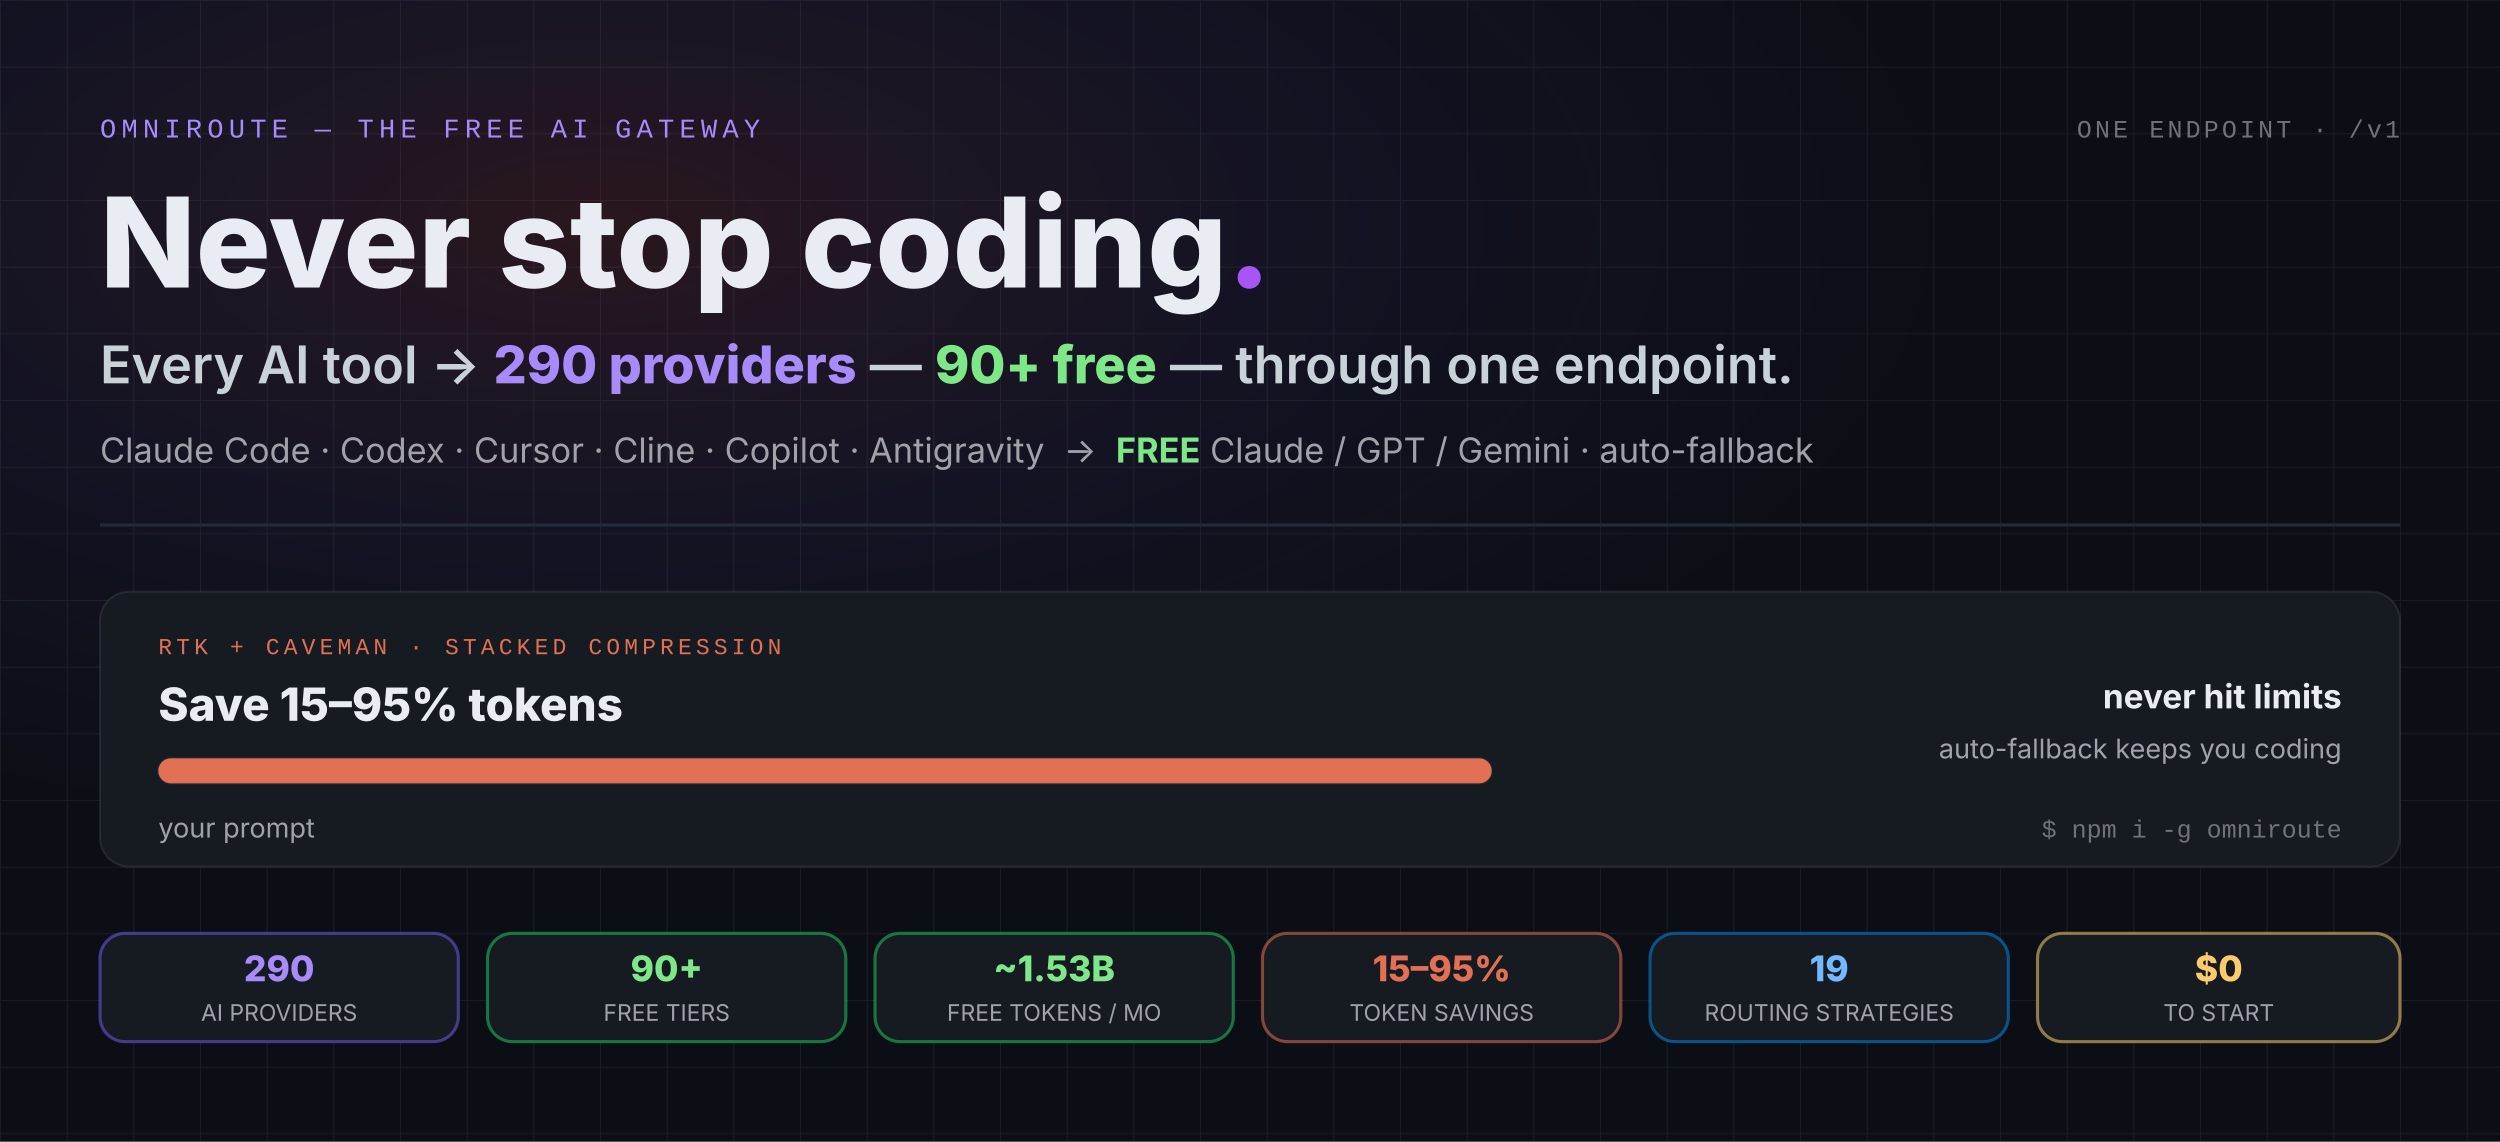
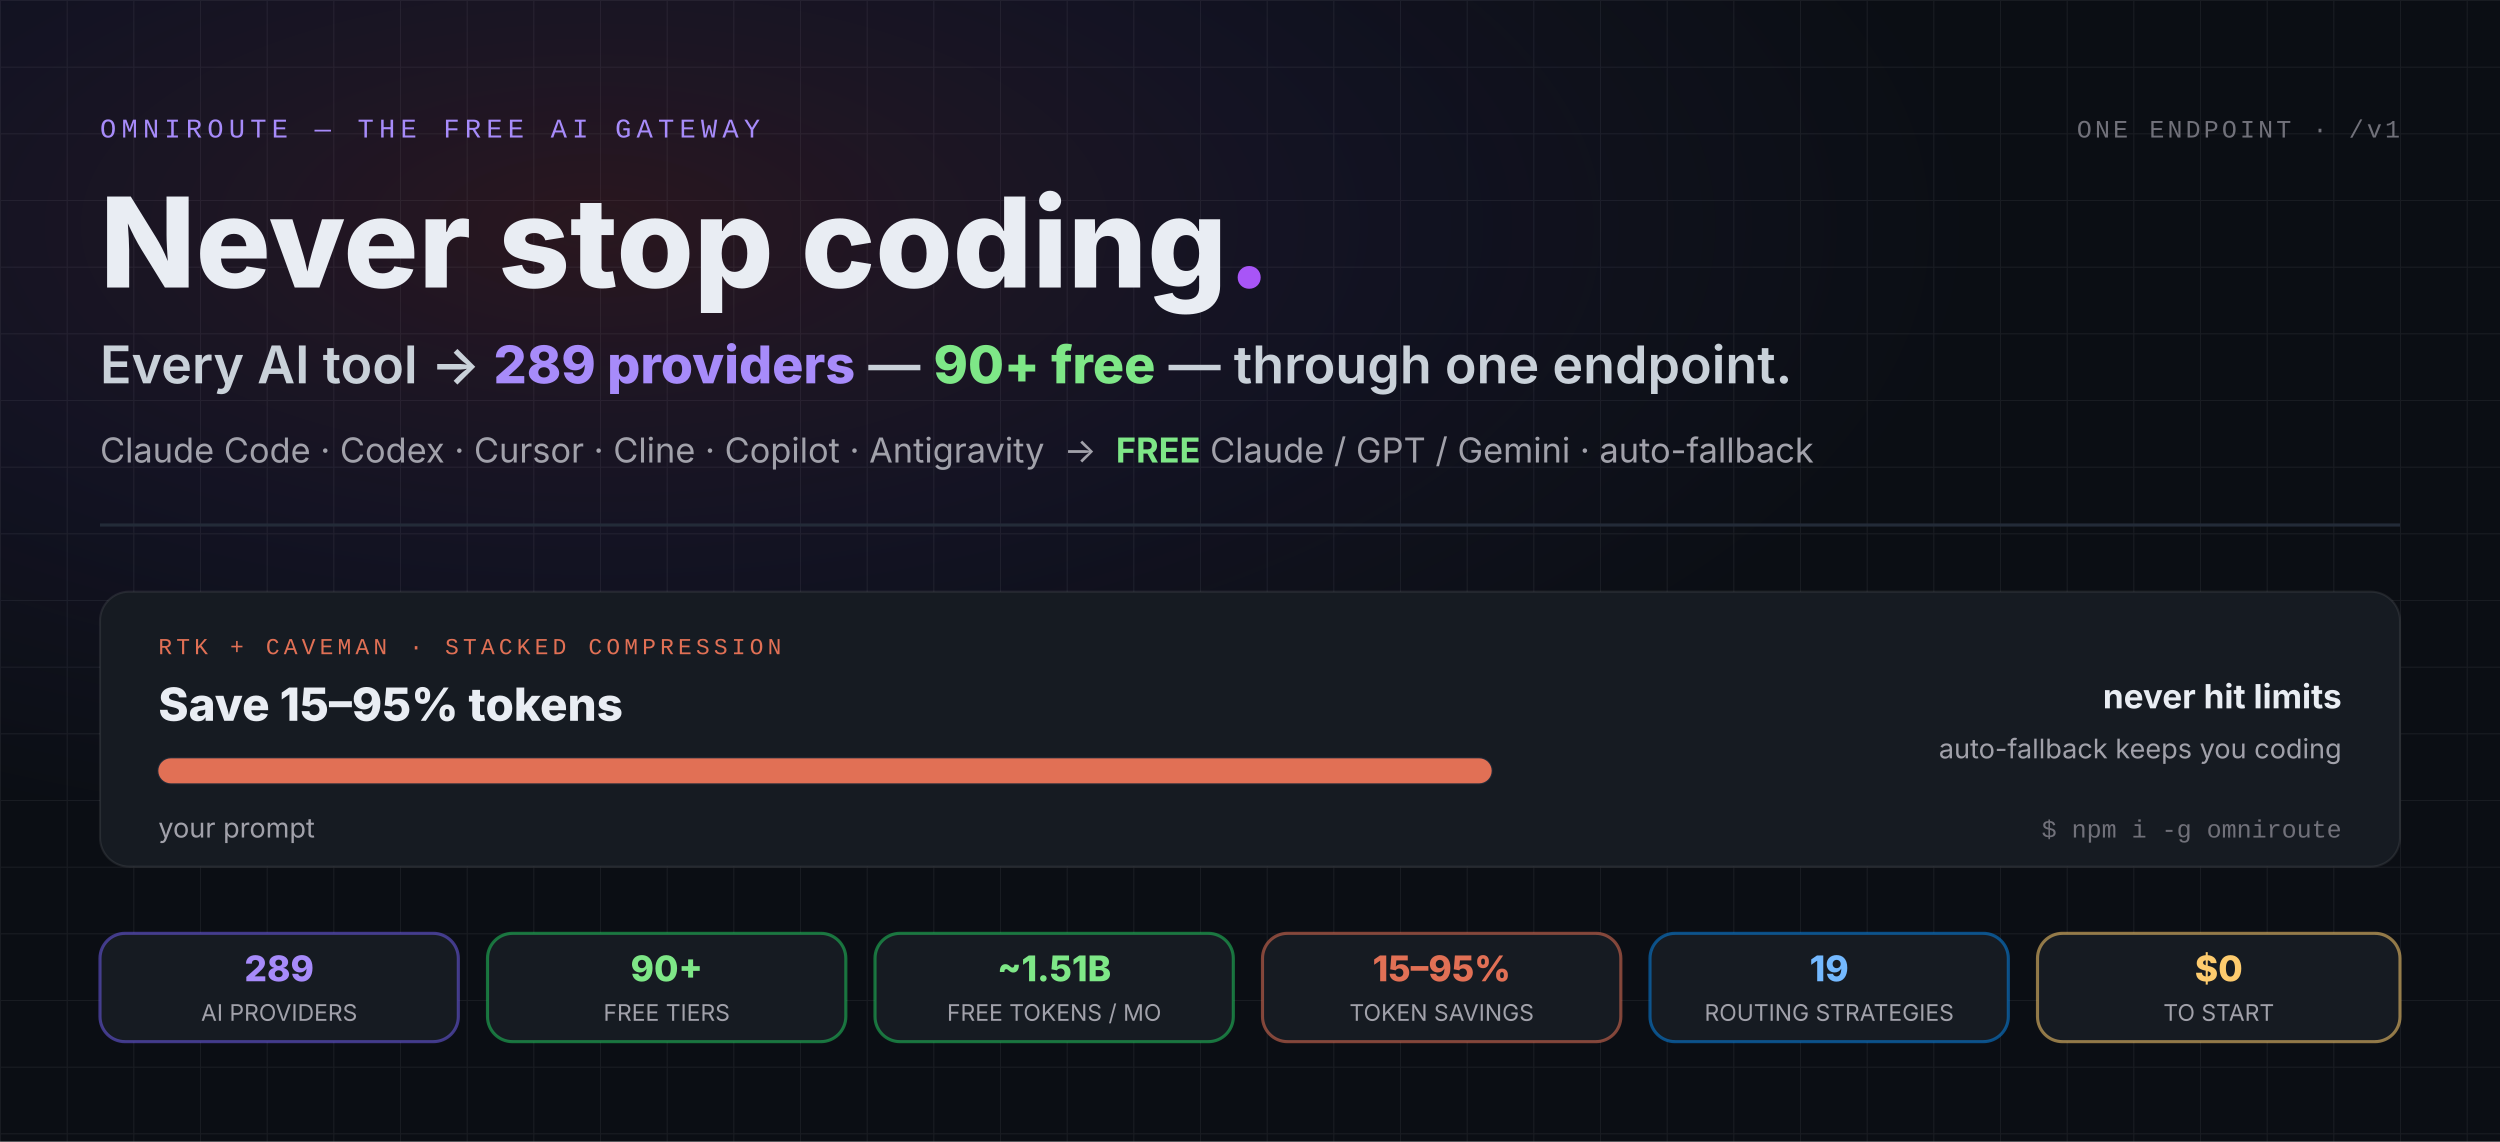
- <svg xmlns="http://www.w3.org/2000/svg" viewBox="0 0 1200 548" role="img" aria-label="OmniRoute hero: Never stop coding. Every AI tool to 290 providers — 90+ free — through one endpoint. Claude Code, Codex, Cursor, Cline, Copilot and Antigravity into free Claude, GPT and Gemini with auto-fallback. RTK + Caveman stacked compression saves 15 to 95 percent of tokens — about 89 percent average on tool-heavy sessions — so you never hit limits. Stats: 290 AI providers, 90+ free tiers, about 1.53B free tokens per month, 15 to 95 percent token savings, 19 routing strategies, zero dollars to start.">
+ <svg xmlns="http://www.w3.org/2000/svg" viewBox="0 0 1200 548" role="img" aria-label="OmniRoute hero: Never stop coding. Every AI tool to 289 providers — 90+ free — through one endpoint. Claude Code, Codex, Cursor, Cline, Copilot and Antigravity into free Claude, GPT and Gemini with auto-fallback. RTK + Caveman stacked compression saves 15 to 95 percent of tokens — about 89 percent average on tool-heavy sessions — so you never hit limits. Stats: 289 AI providers, 90+ free tiers, about 1.51B free tokens per month, 15 to 95 percent token savings, 19 routing strategies, zero dollars to start.">
  <defs>
    <pattern id="gridPaperH" width="32" height="32" patternUnits="userSpaceOnUse">
      <path d="M 32 0 L 0 0 0 32" fill="none" stroke="#ffffff" stroke-opacity="0.06" stroke-width="1" />
    </pattern>
    <radialGradient id="bgGlowH" cx="24%" cy="20%" r="55%">
      <stop offset="0%" stop-color="#e54d5e" stop-opacity="0.14" />
      <stop offset="55%" stop-color="#8b5cf6" stop-opacity="0.06" />
      <stop offset="100%" stop-color="#6366f1" stop-opacity="0" />
    </radialGradient>
    <linearGradient id="gradBrandH" x1="0" y1="0" x2="1" y2="1">
      <stop offset="0%" stop-color="#e54d5e" />
      <stop offset="100%" stop-color="#a855f7" />
    </linearGradient>
    <path id="dividerPathH" d="M 48,252 L 1152,252" />
  </defs>
  <rect width="1200" height="548" fill="#0b0e14" />
  <rect width="1200" height="548" fill="url(#gridPaperH)" />
  <rect width="1200" height="548" fill="url(#bgGlowH)" />
  <text x="48" y="66" font-family="Consolas, 'Courier New', monospace" font-size="13" letter-spacing="2.5" fill="#a78bfa">OMNIROUTE — THE FREE AI GATEWAY</text>
  <text x="1152" y="66" text-anchor="end" font-family="Consolas, 'Courier New', monospace" font-size="12" letter-spacing="1.5" fill="#71717a">ONE ENDPOINT · /v1</text>
  <text x="48" y="138" font-family="Inter, 'Segoe UI', Arial, Helvetica, system-ui, sans-serif" font-size="60" font-weight="800" fill="#e9edf3">Never stop coding<tspan fill="#a855f7">.</tspan>
  </text>
-   <text x="48" y="184" font-family="Inter, 'Segoe UI', Arial, Helvetica, system-ui, sans-serif" font-size="25" font-weight="600" fill="#c9d1d9">Every AI tool → <tspan fill="#a78bfa" font-weight="800">290 providers</tspan> — <tspan fill="#7ee787" font-weight="800">90+ free</tspan> — through one endpoint.</text>
+   <text x="48" y="184" font-family="Inter, 'Segoe UI', Arial, Helvetica, system-ui, sans-serif" font-size="25" font-weight="600" fill="#c9d1d9">Every AI tool → <tspan fill="#a78bfa" font-weight="800">289 providers</tspan> — <tspan fill="#7ee787" font-weight="800">90+ free</tspan> — through one endpoint.</text>
  <text x="48" y="222" font-family="Inter, 'Segoe UI', Arial, Helvetica, system-ui, sans-serif" font-size="16.5" fill="#a1a1aa">Claude Code · Codex · Cursor · Cline · Copilot · Antigravity  →  <tspan fill="#7ee787" font-weight="700">FREE</tspan> Claude / GPT / Gemini · auto-fallback</text>
  <line x1="48" y1="252" x2="1152" y2="252" stroke="#232b38" stroke-width="1.5" />
  <circle r="4" fill="url(#gradBrandH)" opacity="0">
    <animateMotion dur="6s" repeatCount="indefinite" keyPoints="0;1" keyTimes="0;1" calcMode="linear">
      <mpath href="#dividerPathH" />
    </animateMotion>
    <animate attributeName="opacity" values="0;0.9;0.9;0" keyTimes="0;0.08;0.6;0.75" dur="6s" repeatCount="indefinite" />
  </circle>
  <g>
    <rect x="48" y="284" width="1104" height="132" rx="14" fill="#161b22" stroke="#ffffff" stroke-opacity="0.08" stroke-width="1" />
    <text x="76" y="314" font-family="Consolas, 'Courier New', monospace" font-size="11" letter-spacing="2" fill="#e17055">RTK + CAVEMAN · STACKED COMPRESSION</text>
    <text x="76" y="346" font-family="Inter, 'Segoe UI', Arial, Helvetica, system-ui, sans-serif" font-size="22" font-weight="800" fill="#e9edf3">Save 15–95% tokens</text>
    <rect x="76" y="364" width="640" height="12" rx="6" fill="#0b0e14" stroke="#232b38" stroke-width="1" />
    <rect x="76" y="364" width="640" height="12" rx="6" fill="#e17055">
      <animate attributeName="width" values="640;640;70;70;640" keyTimes="0;0.12;0.5;0.88;1" dur="8s" repeatCount="indefinite" calcMode="spline" keySplines="0.4 0 0.2 1;0.4 0 0.2 1;0.4 0 0.2 1;0.4 0 0.2 1" />
    </rect>
    <text x="76" y="402" font-family="Inter, 'Segoe UI', Arial, Helvetica, system-ui, sans-serif" font-size="13" fill="#a1a1aa">your prompt
      <animate attributeName="opacity" values="1;1;0;0;1" keyTimes="0;0.12;0.35;0.88;1" dur="8s" repeatCount="indefinite" calcMode="discrete" />
    </text>
    <text x="76" y="402" font-family="Inter, 'Segoe UI', Arial, Helvetica, system-ui, sans-serif" font-size="13" font-weight="700" fill="#e17055" opacity="0">−89% avg on tool-heavy sessions
      <animate attributeName="opacity" values="0;0;1;1;0" keyTimes="0;0.35;0.36;0.88;1" dur="8s" repeatCount="indefinite" calcMode="discrete" />
    </text>
    <text x="1124" y="340" text-anchor="end" font-family="Inter, 'Segoe UI', Arial, Helvetica, system-ui, sans-serif" font-size="16" font-weight="700" fill="#e9edf3">never hit limits</text>
    <text x="1124" y="364" text-anchor="end" font-family="Inter, 'Segoe UI', Arial, Helvetica, system-ui, sans-serif" font-size="13" fill="#a1a1aa">auto-fallback keeps you coding</text>
    <text x="1124" y="402" text-anchor="end" font-family="Consolas, 'Courier New', monospace" font-size="12" fill="#71717a">$ npm i -g omniroute</text>
  </g>
  <g font-family="Inter, 'Segoe UI', Arial, Helvetica, system-ui, sans-serif" text-anchor="middle">
    <rect x="48" y="448" width="172" height="52" rx="12" fill="#161b22" stroke="#6c5ce7" stroke-opacity="0.55" stroke-width="1.5" />
-     <text x="134" y="471" font-size="17" font-weight="800" fill="#a78bfa">290</text>
+     <text x="134" y="471" font-size="17" font-weight="800" fill="#a78bfa">289</text>
    <text x="134" y="490" font-size="11" fill="#a1a1aa">AI PROVIDERS</text>
    <rect x="234" y="448" width="172" height="52" rx="12" fill="#161b22" stroke="#22c55e" stroke-opacity="0.55" stroke-width="1.5" />
    <text x="320" y="471" font-size="17" font-weight="800" fill="#7ee787">90+</text>
    <text x="320" y="490" font-size="11" fill="#a1a1aa">FREE TIERS</text>
    <rect x="420" y="448" width="172" height="52" rx="12" fill="#161b22" stroke="#22c55e" stroke-opacity="0.55" stroke-width="1.5" />
-     <text x="506" y="471" font-size="17" font-weight="800" fill="#7ee787">~1.53B</text>
+     <text x="506" y="471" font-size="17" font-weight="800" fill="#7ee787">~1.51B</text>
    <text x="506" y="490" font-size="11" fill="#a1a1aa">FREE TOKENS / MO</text>
    <rect x="606" y="448" width="172" height="52" rx="12" fill="#161b22" stroke="#e17055" stroke-opacity="0.55" stroke-width="1.5" />
    <text x="692" y="471" font-size="17" font-weight="800" fill="#e17055">15–95%</text>
    <text x="692" y="490" font-size="11" fill="#a1a1aa">TOKEN SAVINGS</text>
    <rect x="792" y="448" width="172" height="52" rx="12" fill="#161b22" stroke="#0984e3" stroke-opacity="0.55" stroke-width="1.5" />
    <text x="878" y="471" font-size="17" font-weight="800" fill="#74b9ff">19</text>
    <text x="878" y="490" font-size="11" fill="#a1a1aa">ROUTING STRATEGIES</text>
    <rect x="978" y="448" width="174" height="52" rx="12" fill="#161b22" stroke="#fdcb6e" stroke-opacity="0.55" stroke-width="1.5" />
    <text x="1065" y="471" font-size="17" font-weight="800" fill="#fdcb6e">$0</text>
    <text x="1065" y="490" font-size="11" fill="#a1a1aa">TO START</text>
  </g>
</svg>
